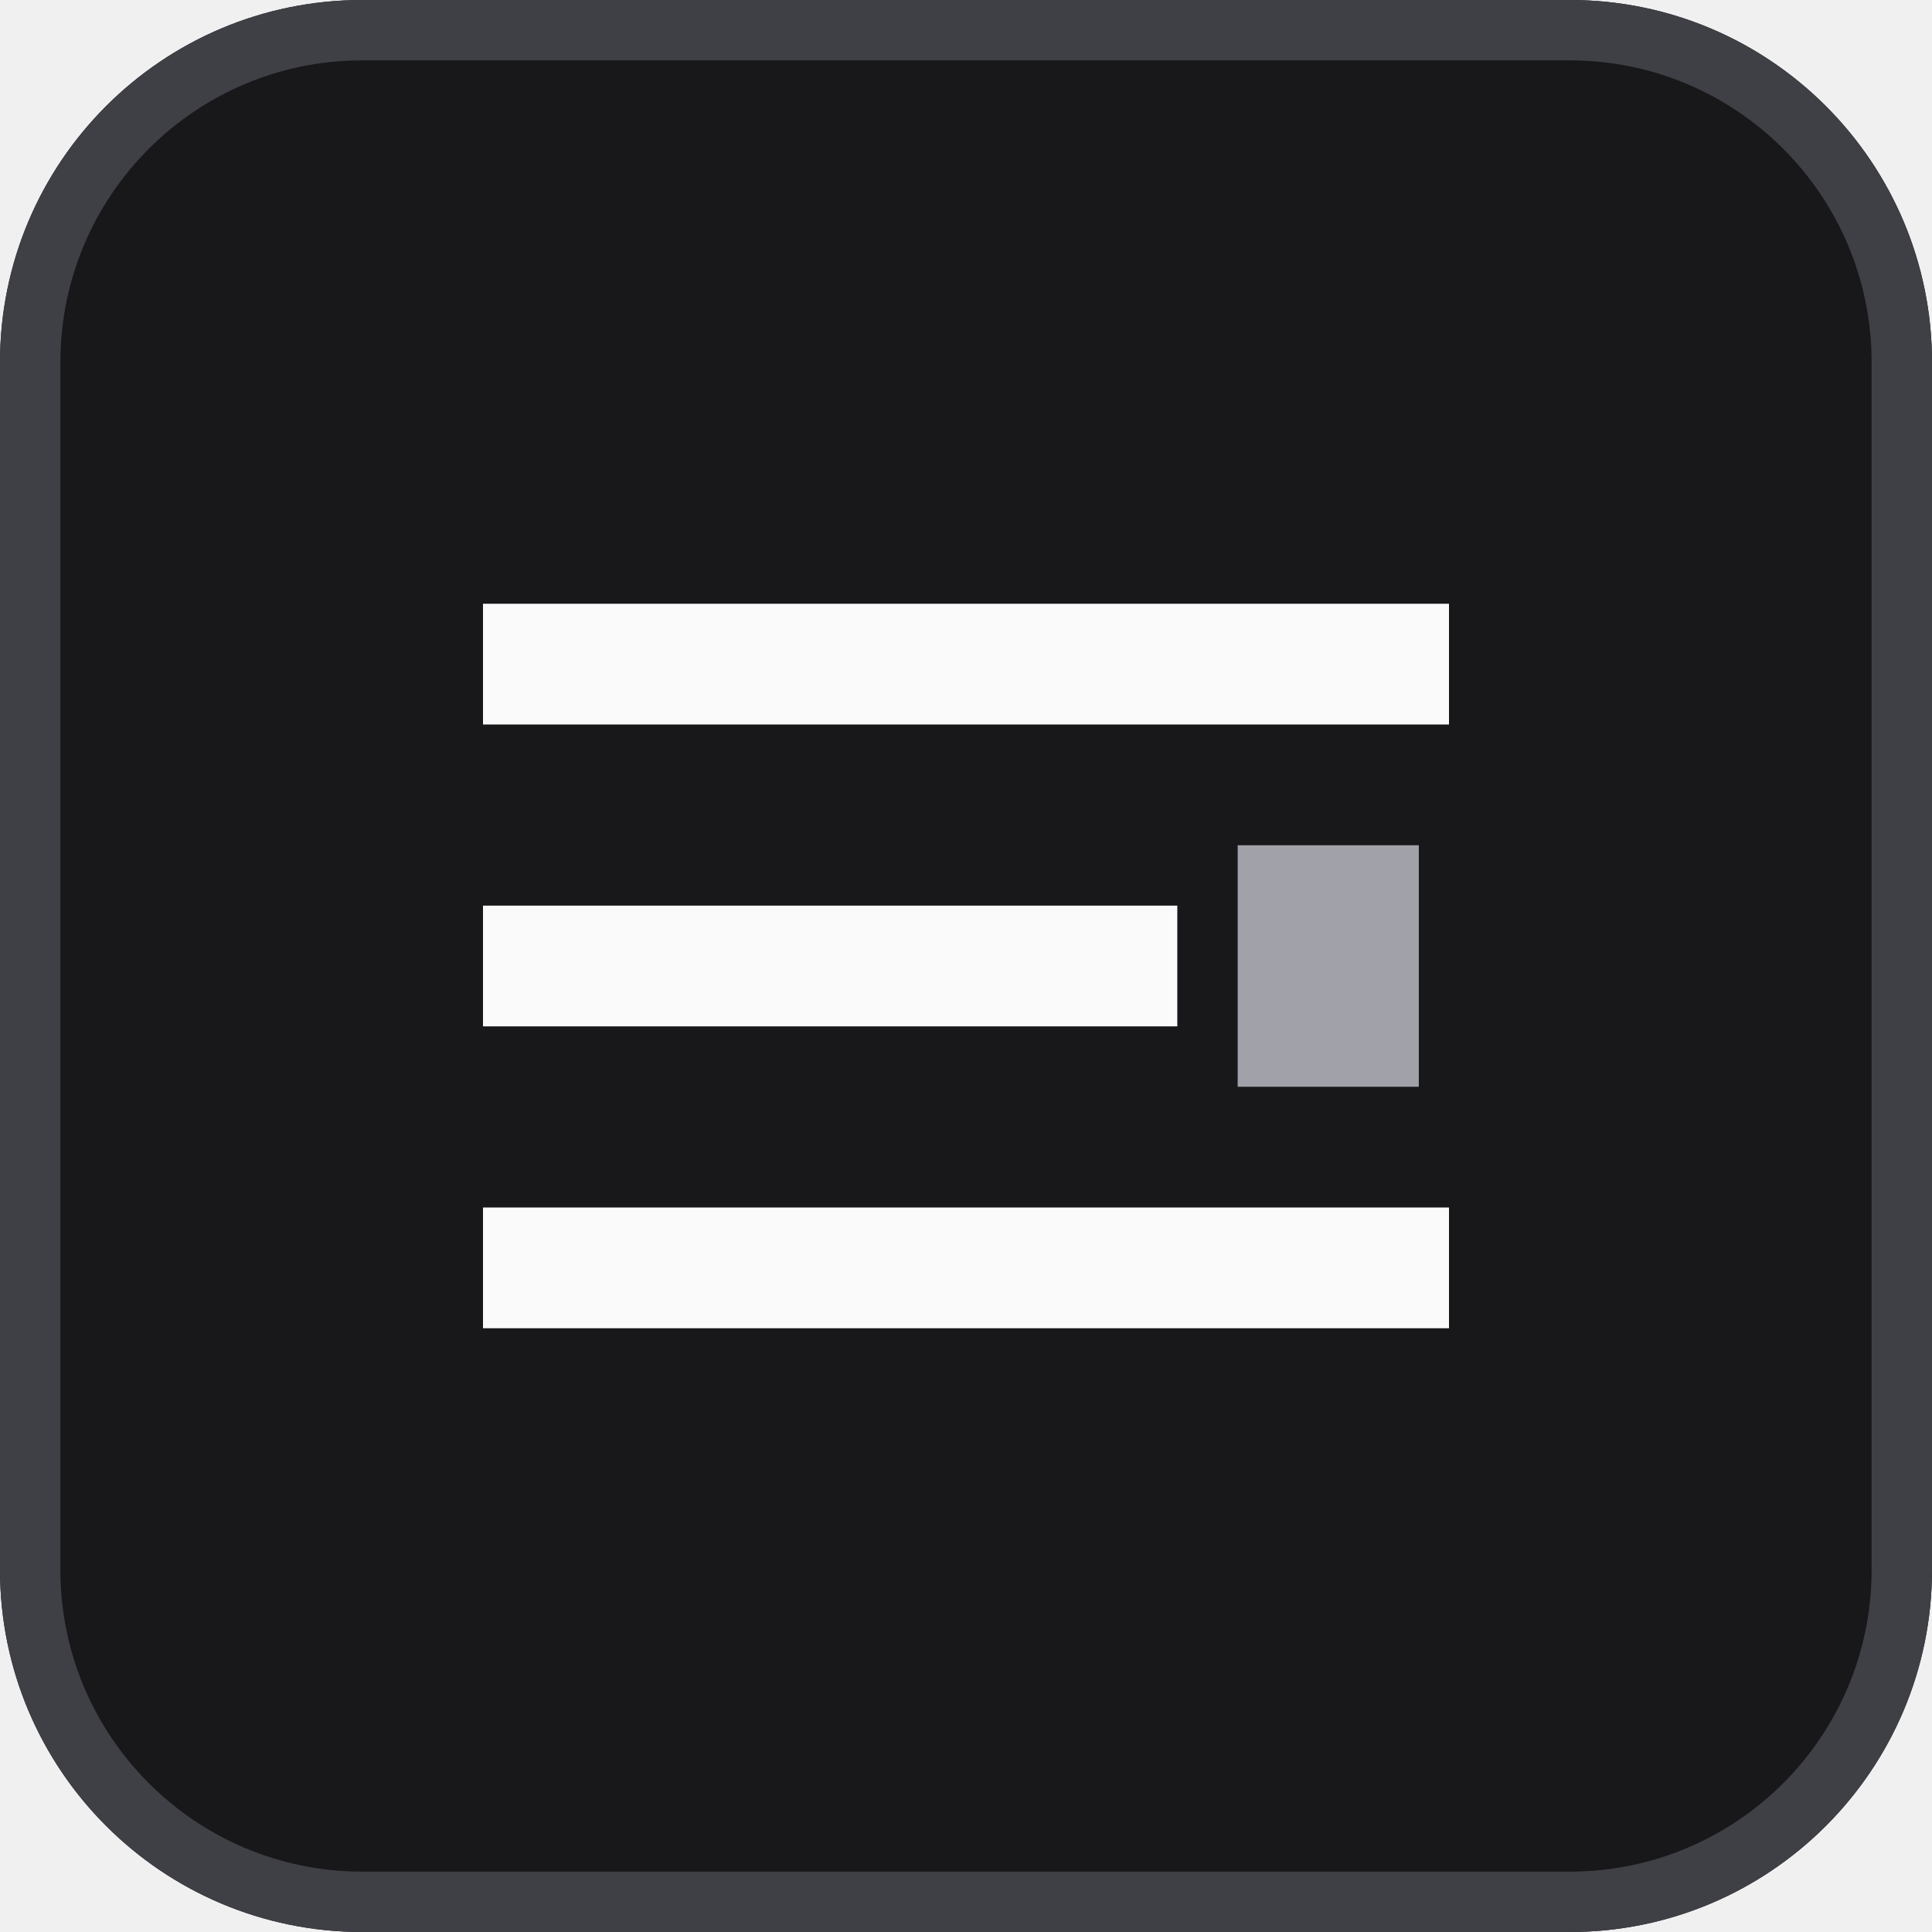
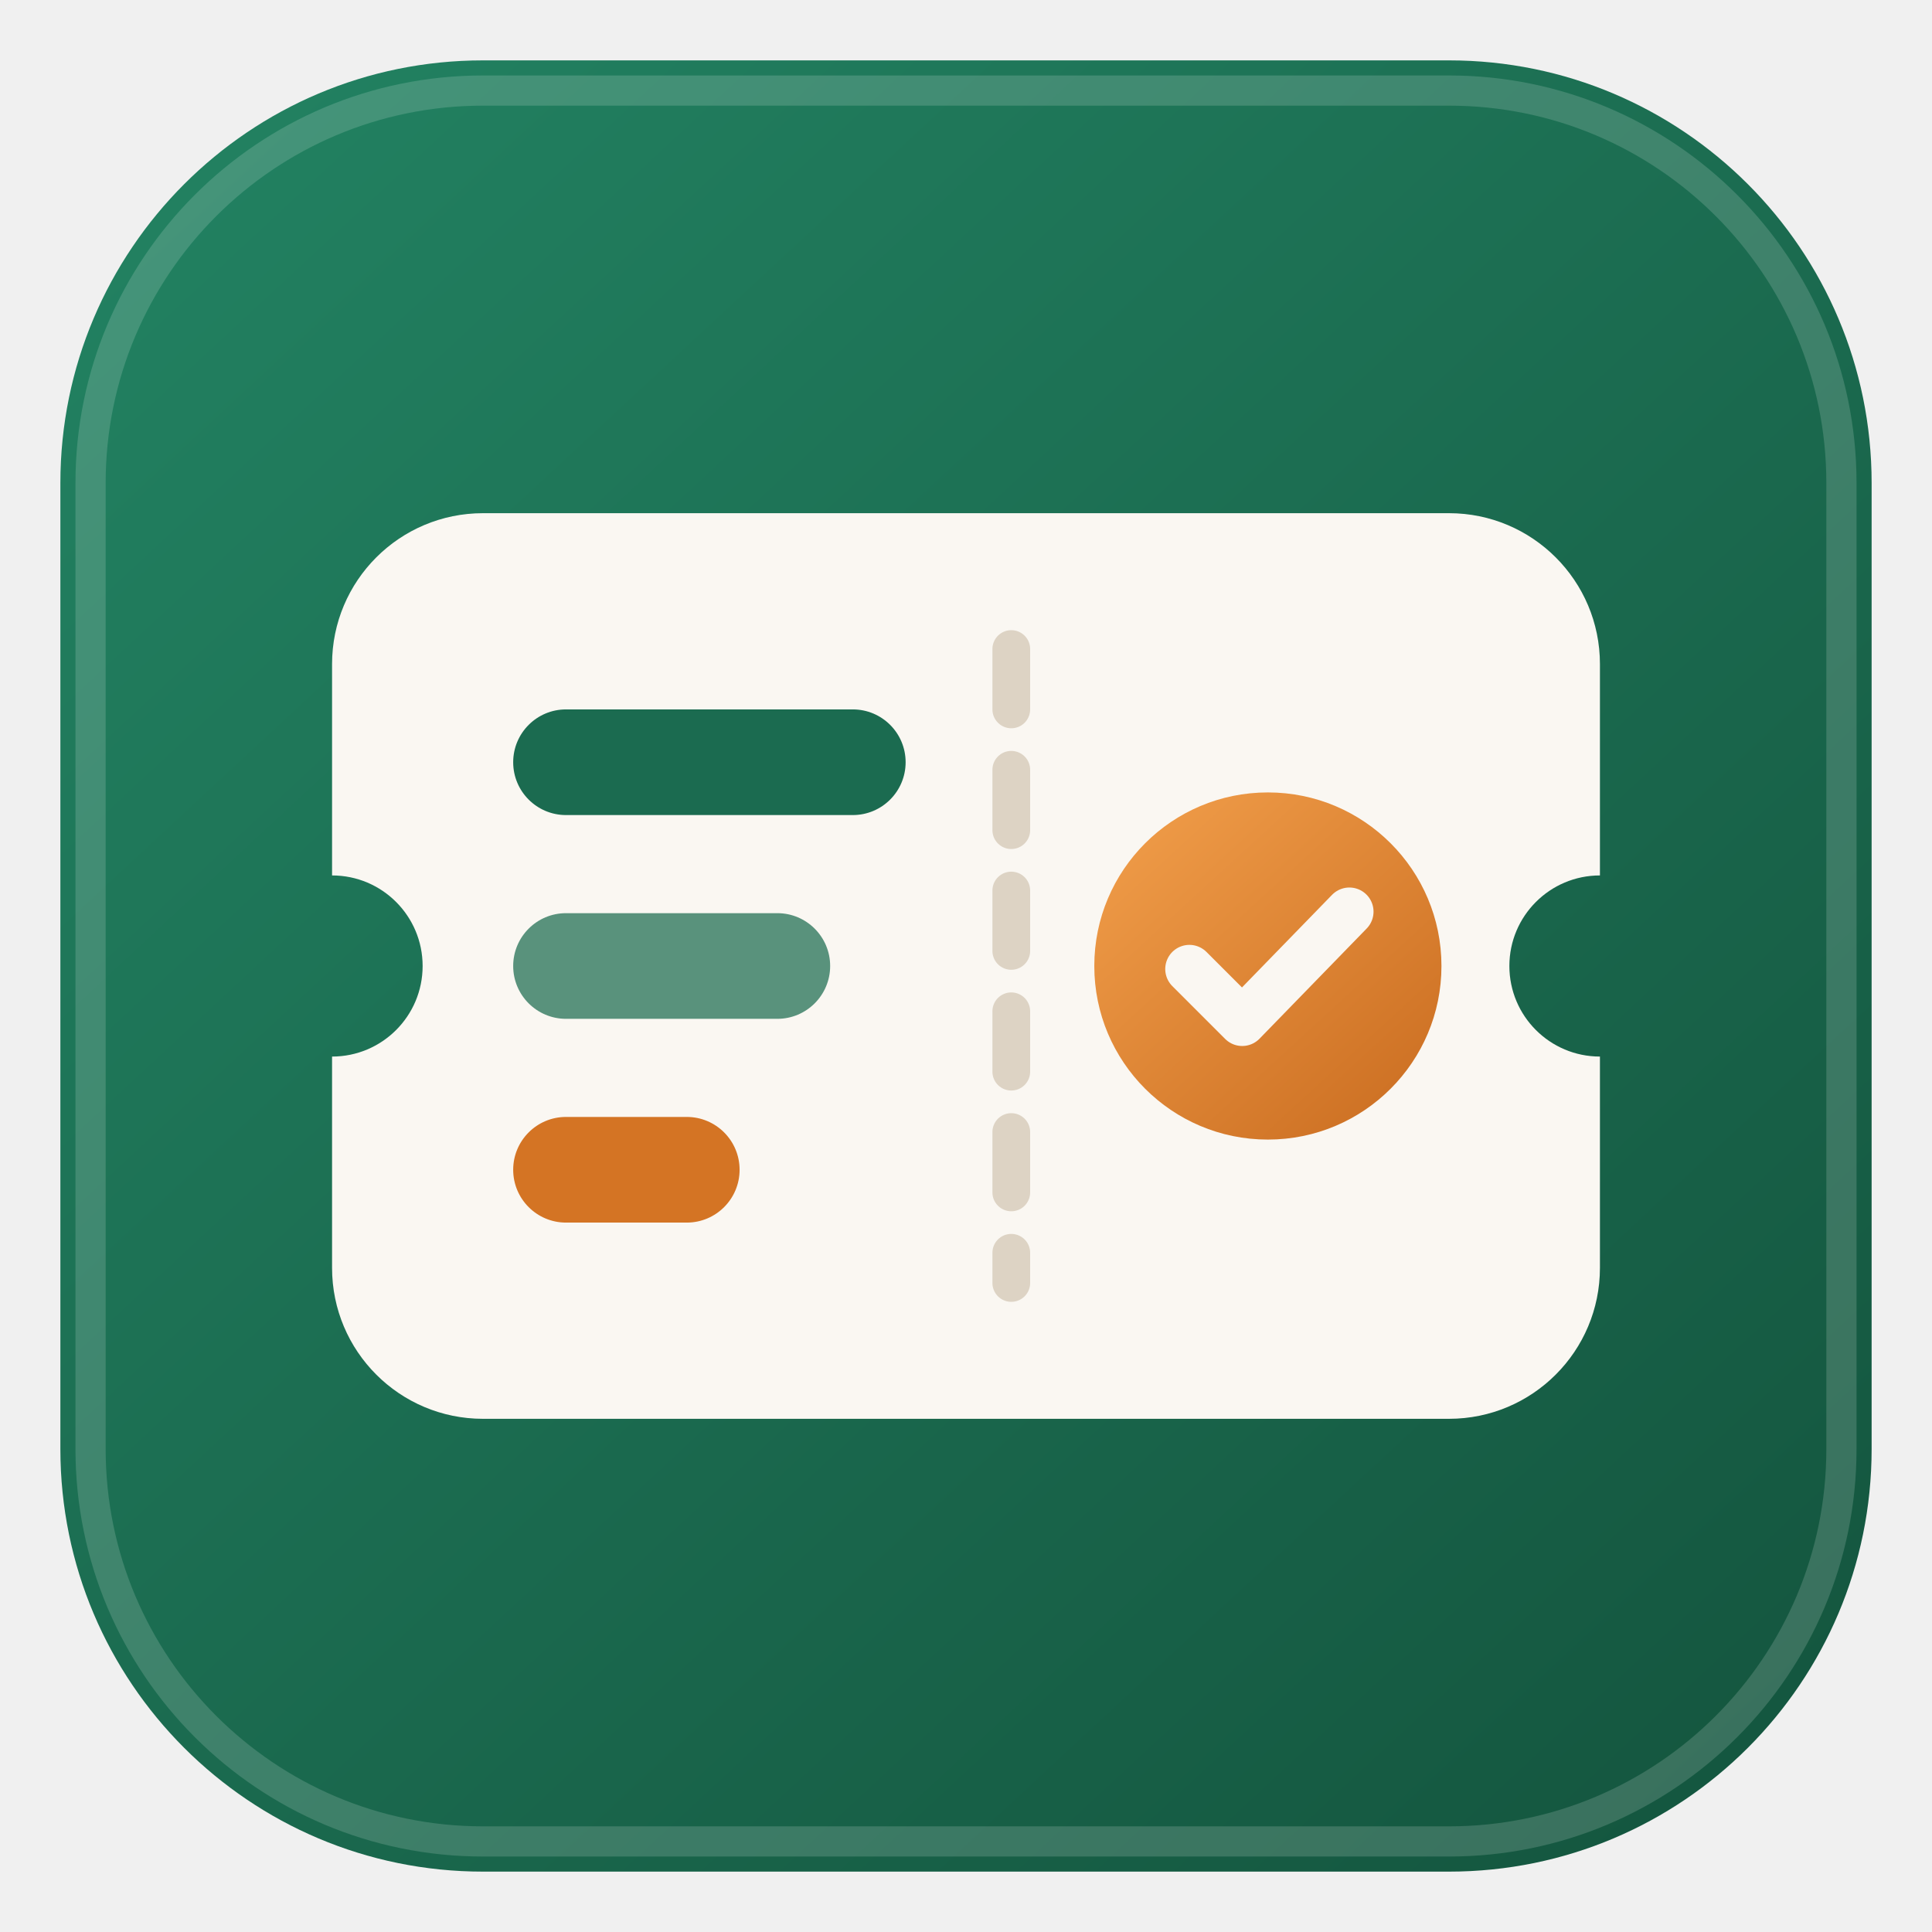
- <svg xmlns="http://www.w3.org/2000/svg" viewBox="0 0 128 128">
-   <rect width="128" height="128" rx="24" fill="#18181B" />
-   <rect x="2" y="2" width="124" height="124" rx="22" fill="none" stroke="#3F3F46" stroke-width="4" />
-   <path d="M36 44h56M36 64h38M36 84h56" stroke="#FAFAFA" stroke-width="8" stroke-linecap="square" />
-   <rect x="82" y="56" width="12" height="16" fill="#A1A1AA" />
+ <svg xmlns="http://www.w3.org/2000/svg" viewBox="0 0 128 128" fill="none">
+   <defs>
+     <linearGradient id="clBg" x1="12" y1="8" x2="116" y2="120" gradientUnits="userSpaceOnUse">
+       <stop offset="0%" stop-color="#228161" />
+       <stop offset="100%" stop-color="#14563F" />
+     </linearGradient>
+     <linearGradient id="clSeal" x1="74" y1="52" x2="96" y2="76" gradientUnits="userSpaceOnUse">
+       <stop offset="0%" stop-color="#F29F4B" />
+       <stop offset="100%" stop-color="#C86A1E" />
+     </linearGradient>
+   </defs>
+   <rect x="4" y="4" width="120" height="120" rx="28" fill="url(#clBg)" />
+   <rect x="6" y="6" width="116" height="116" rx="26" stroke="#FFFFFF" stroke-opacity="0.16" stroke-width="2" />
+   <path d="M32 34H96C101.523 34 106 38.477 106 44V58C102.686 58 100 60.686 100 64C100 67.314 102.686 70 106 70V84C106 89.523 101.523 94 96 94H32C26.477 94 22 89.523 22 84V70C25.314 70 28 67.314 28 64C28 60.686 25.314 58 22 58V44C22 38.477 26.477 34 32 34Z" fill="#FAF7F2" />
+   <rect x="34" y="47" width="26" height="7" rx="3.5" fill="#1B6B50" />
+   <rect x="34" y="60.5" width="21" height="7" rx="3.5" fill="#1B6B50" fill-opacity="0.72" />
+   <rect x="34" y="74" width="15" height="7" rx="3.5" fill="#D47424" />
+   <line x1="67" y1="43" x2="67" y2="85" stroke="#DDD3C4" stroke-width="2.5" stroke-dasharray="4 4" stroke-linecap="round" />
+   <circle cx="84" cy="64" r="11.5" fill="url(#clSeal)" />
+   <path d="M78.8 64.2L82.3 67.7L89.4 60.4" stroke="#FAF7F2" stroke-width="3.2" stroke-linecap="round" stroke-linejoin="round" />
</svg>
